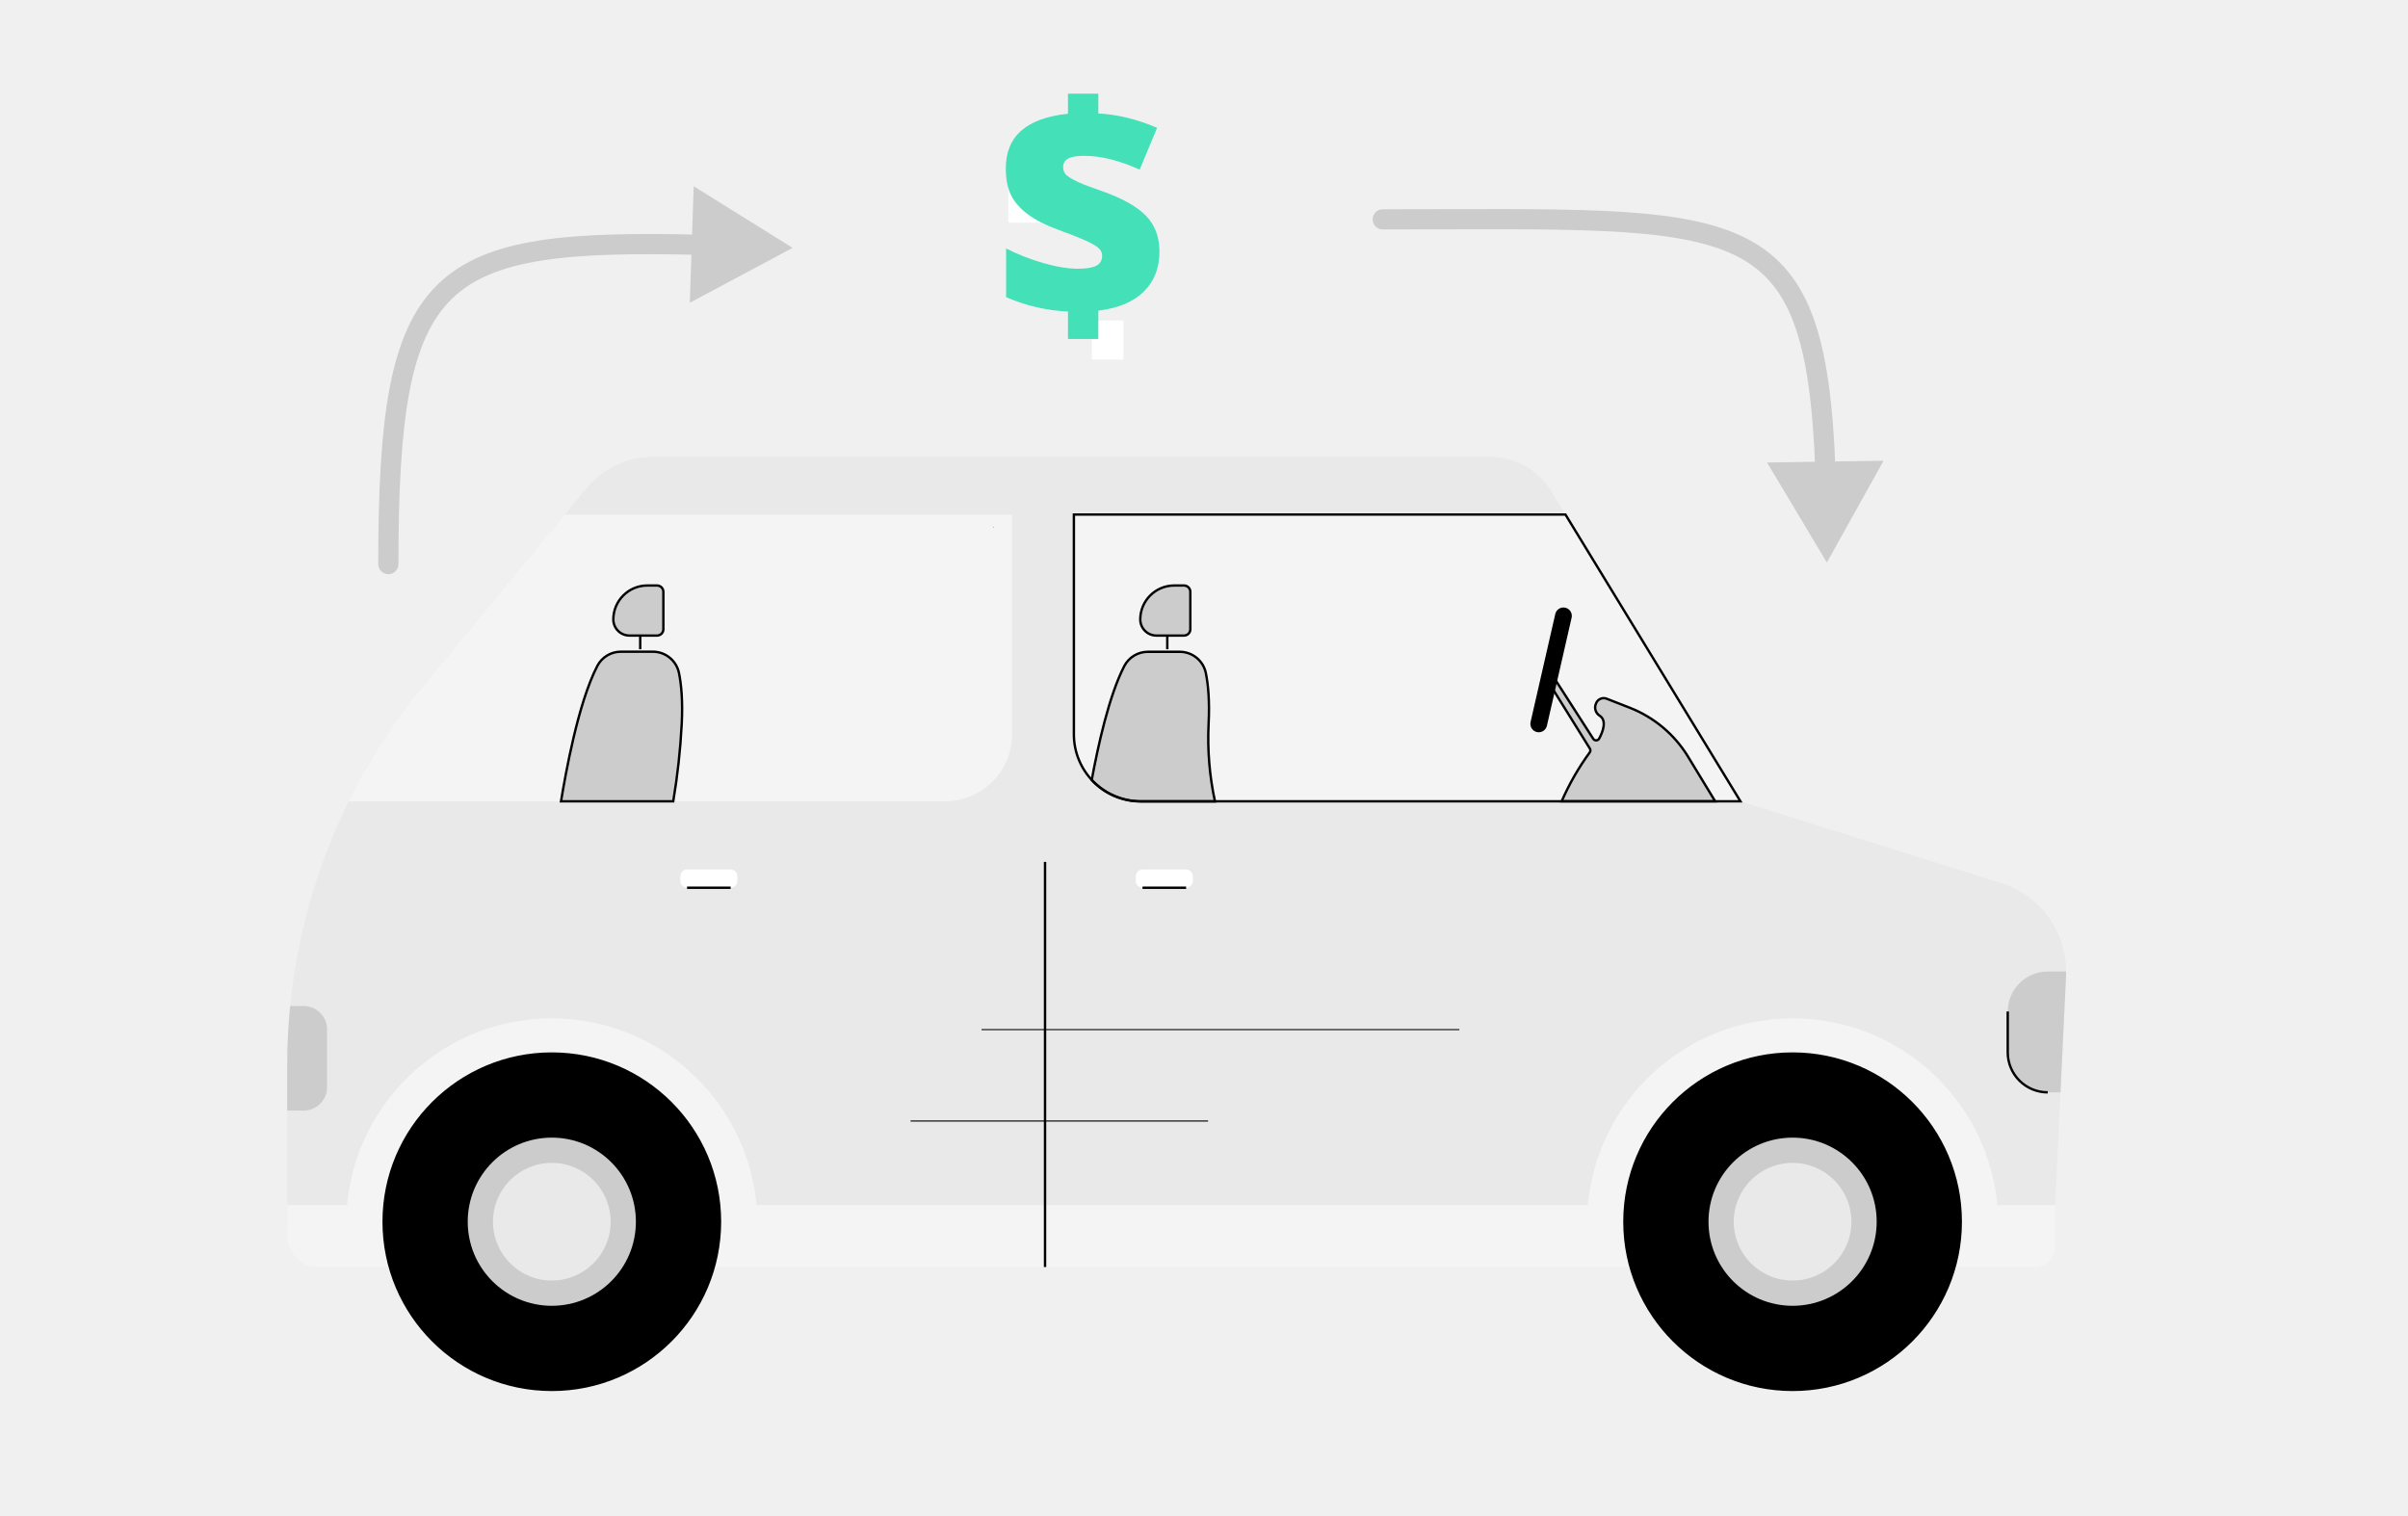
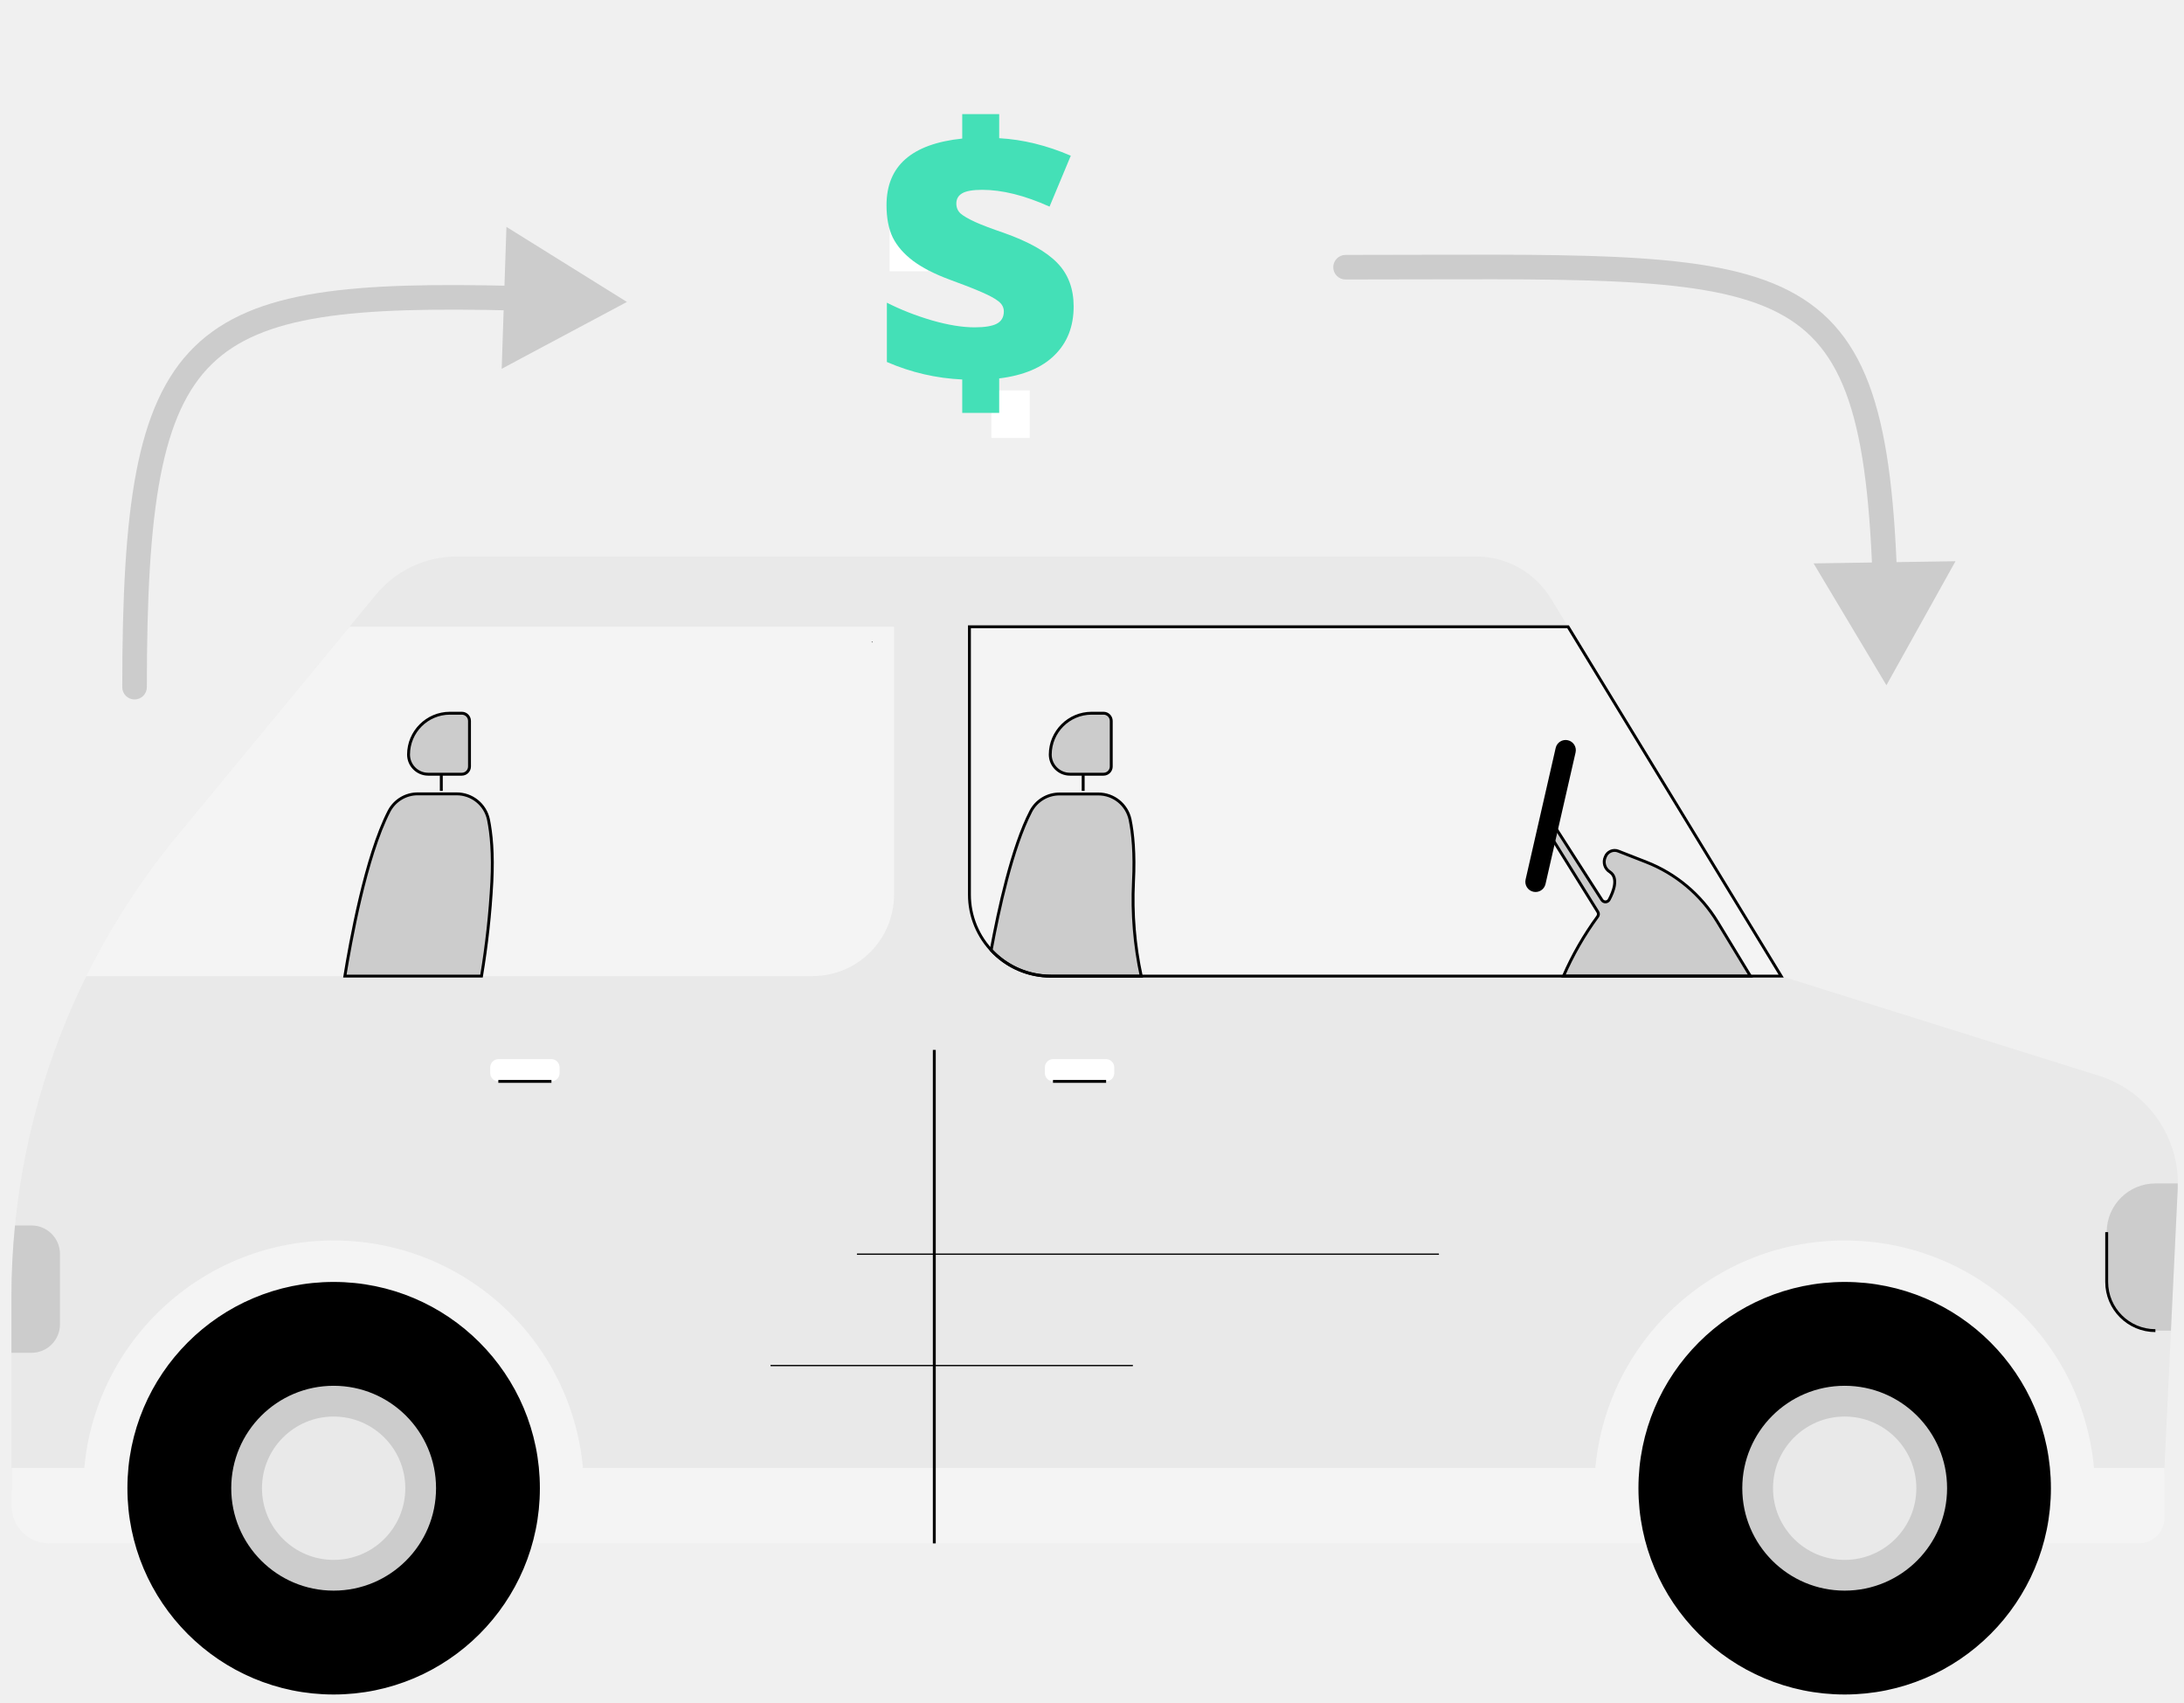
- <svg xmlns="http://www.w3.org/2000/svg" width="286" height="180" viewBox="0 0 286 180" fill="none">
-   <path d="M129.687 38.068H133.427V42.7H129.687V38.068Z" fill="white" />
-   <path d="M119.763 21.819H123.504V26.451H119.763V21.819Z" fill="white" />
-   <path d="M77.565 54.259H176.942C179.929 54.258 182.7 55.813 184.256 58.363L206.719 95.178L237.675 104.882C242.459 106.383 245.629 110.922 245.391 115.93L243.986 145.334H34.116V126.481C34.116 110.048 39.836 94.127 50.296 81.453L69.668 57.979C71.613 55.623 74.509 54.258 77.565 54.259V54.259Z" fill="#E9E9E9" />
-   <path d="M126.844 37.002C124.301 36.886 121.852 36.317 119.495 35.296V29.514C120.842 30.199 122.304 30.774 123.883 31.238C125.462 31.691 126.849 31.918 128.045 31.918C129.032 31.918 129.752 31.801 130.204 31.569C130.669 31.326 130.901 30.925 130.901 30.368C130.901 29.985 130.733 29.66 130.396 29.392C130.071 29.125 129.519 28.824 128.742 28.487C127.975 28.15 126.936 27.744 125.625 27.268C124.15 26.722 122.96 26.113 122.055 25.44C121.149 24.755 120.487 23.994 120.07 23.158C119.663 22.311 119.46 21.26 119.46 20.006C119.46 18.091 120.075 16.593 121.306 15.514C122.537 14.434 124.382 13.767 126.844 13.511V11.125H130.448V13.476C132.758 13.604 135.086 14.173 137.431 15.183L135.359 20.146C132.933 19.055 130.744 18.509 128.794 18.509C127.865 18.509 127.209 18.625 126.826 18.857C126.455 19.078 126.269 19.409 126.269 19.85C126.269 20.233 126.402 20.552 126.669 20.808C126.948 21.051 127.424 21.33 128.097 21.643C128.771 21.945 129.705 22.299 130.901 22.706C133.327 23.565 135.069 24.546 136.125 25.649C137.182 26.74 137.71 28.15 137.71 29.88C137.71 31.831 137.089 33.415 135.846 34.634C134.616 35.853 132.816 36.608 130.448 36.898V40.259H126.844V37.002Z" fill="#44E0B7" />
-   <path d="M238.46 120.144V124.995C238.46 127.619 240.587 129.746 243.211 129.746H244.724L245.385 115.929C245.385 115.752 245.385 115.571 245.385 115.394H243.2C240.581 115.4 238.46 117.525 238.46 120.144H238.46Z" fill="#CCCCCC" />
-   <path d="M238.46 120.145V124.995C238.46 127.619 240.587 129.746 243.211 129.746" stroke="black" stroke-width="0.283" />
-   <path d="M38.847 129.133V122.269C38.847 120.735 37.604 119.492 36.071 119.492H34.463C34.232 121.806 34.115 124.135 34.113 126.478V131.909H36.057C36.796 131.913 37.506 131.622 38.029 131.101C38.553 130.58 38.848 129.871 38.847 129.133Z" fill="#CCCCCC" />
-   <path d="M206.713 95.177L185.933 61.119H127.546V87.233C127.545 89.34 128.382 91.36 129.871 92.85C131.36 94.34 133.381 95.177 135.487 95.177H206.713Z" fill="#F4F4F4" />
-   <path d="M203.728 95.177L200.487 89.868C198.872 87.223 196.434 85.18 193.546 84.054L190.825 82.991C190.584 82.895 190.315 82.9 190.078 83.004C189.841 83.109 189.656 83.304 189.564 83.546C189.313 84.079 189.505 84.716 190.009 85.02C190.883 85.606 190.353 86.948 189.936 87.725C189.868 87.853 189.736 87.936 189.59 87.941C189.445 87.947 189.307 87.875 189.228 87.753L184.28 80.05C184.186 79.902 184.007 79.831 183.836 79.873C183.666 79.915 183.541 80.061 183.525 80.236C183.517 80.326 183.539 80.416 183.586 80.492L188.834 88.922C188.923 89.064 188.917 89.247 188.817 89.383C187.496 91.189 186.379 93.136 185.485 95.188L203.728 95.177Z" fill="#CCCCCC" />
-   <path d="M184.453 81.882L188.829 88.91C188.918 89.052 188.912 89.235 188.812 89.371C187.491 91.177 186.374 93.125 185.48 95.177H203.714L200.488 89.868C198.873 87.222 196.434 85.18 193.546 84.054L190.825 82.99C190.585 82.894 190.316 82.899 190.079 83.004C189.842 83.108 189.656 83.303 189.565 83.546C189.313 84.078 189.505 84.715 190.009 85.02C190.884 85.606 190.353 86.947 189.937 87.724C189.868 87.853 189.736 87.935 189.591 87.941C189.445 87.947 189.307 87.875 189.229 87.752L184.281 80.05" stroke="black" stroke-width="0.283" />
-   <path d="M143.545 85.995C143.687 83.218 143.49 81.258 143.215 79.917C142.9 78.455 141.606 77.413 140.111 77.418H136.34C135.166 77.414 134.086 78.062 133.538 79.101C131.709 82.635 130.395 88.691 129.665 92.645C131.168 94.27 133.282 95.192 135.496 95.188H144.303C143.653 92.17 143.398 89.079 143.545 85.995Z" fill="#CCCCCC" />
-   <path d="M120.194 87.233V61.119H67.077L50.295 81.452C46.814 85.669 43.833 90.275 41.41 95.177H112.247C114.355 95.178 116.376 94.342 117.867 92.852C119.357 91.362 120.194 89.341 120.194 87.233Z" fill="#F4F4F4" />
-   <path d="M77.517 77.407H73.749C72.575 77.402 71.495 78.05 70.948 79.09C68.649 83.532 67.166 91.943 66.633 95.178H79.961C80.471 92.138 80.808 89.073 80.969 85.995C81.11 83.219 80.913 81.258 80.638 79.917C80.327 78.445 79.022 77.396 77.517 77.407Z" fill="#CCCCCC" />
-   <path fill-rule="evenodd" clip-rule="evenodd" d="M143.545 85.995C143.686 83.218 143.489 81.258 143.214 79.917C142.9 78.455 141.605 77.413 140.11 77.418H136.34C135.165 77.414 134.086 78.062 133.538 79.101C131.708 82.635 130.395 88.691 129.665 92.645C131.168 94.27 133.282 95.192 135.495 95.188H144.303C143.652 92.17 143.397 89.079 143.545 85.995V85.995Z" stroke="black" stroke-width="0.283" />
-   <path fill-rule="evenodd" clip-rule="evenodd" d="M77.517 77.406H73.749C72.575 77.401 71.495 78.049 70.948 79.089C68.649 83.531 67.166 91.942 66.633 95.177H79.961C80.471 92.138 80.808 89.072 80.969 85.994C81.11 83.218 80.913 81.257 80.638 79.916C80.327 78.444 79.022 77.395 77.517 77.406V77.406Z" stroke="black" stroke-width="0.283" />
-   <path fill-rule="evenodd" clip-rule="evenodd" d="M206.713 95.177L185.933 61.119H127.546V87.233C127.545 89.34 128.382 91.36 129.871 92.85C131.36 94.34 133.381 95.177 135.487 95.177H206.713Z" stroke="black" stroke-width="0.283" />
-   <path d="M34.116 143.129H244.092V147.994C244.092 149.374 242.973 150.492 241.593 150.492H37.79C35.767 150.492 34.127 148.853 34.127 146.83V143.129L34.116 143.129Z" fill="#F4F4F4" />
-   <path d="M89.954 145.112H81.069C80.955 136.616 74.035 129.788 65.537 129.788C57.04 129.788 50.12 136.616 50.007 145.112H41.121C41.264 131.729 52.154 120.955 65.537 120.955C78.921 120.955 89.811 131.729 89.954 145.112Z" fill="#F4F4F4" />
-   <circle cx="65.539" cy="145.112" r="19.972" fill="black" stroke="black" stroke-width="0.283" />
-   <circle cx="65.539" cy="145.111" r="9.987" fill="#CCCCCC" />
-   <circle cx="65.539" cy="145.112" r="6.989" fill="#E9E9E9" />
-   <path d="M237.322 145.112H228.437C228.323 136.616 221.403 129.788 212.906 129.788C204.409 129.788 197.489 136.616 197.375 145.112H188.49C188.633 131.729 199.522 120.955 212.906 120.955C226.29 120.955 237.179 131.729 237.322 145.112Z" fill="#F4F4F4" />
-   <circle cx="212.907" cy="145.112" r="19.972" fill="black" stroke="black" stroke-width="0.283" />
-   <circle cx="212.907" cy="145.111" r="9.987" fill="#CCCCCC" />
-   <circle cx="212.907" cy="145.112" r="6.989" fill="#E9E9E9" />
-   <rect x="80.808" y="103.271" width="6.767" height="2.171" rx="0.81" fill="white" />
-   <path d="M86.78 105.443H81.602" stroke="black" stroke-width="0.283" />
-   <rect x="134.904" y="103.271" width="6.767" height="2.171" rx="0.81" fill="white" />
-   <path d="M140.877 105.443H135.695" stroke="black" stroke-width="0.283" />
-   <path d="M118.044 62.638C118.06 62.634 118.07 62.62 118.07 62.604C118.07 62.588 118.06 62.573 118.044 62.569C118.029 62.573 118.018 62.588 118.018 62.604C118.018 62.62 118.029 62.634 118.044 62.638Z" fill="black" />
-   <path d="M118.044 62.638C118.06 62.634 118.07 62.62 118.07 62.604C118.07 62.588 118.06 62.573 118.044 62.569C118.029 62.573 118.018 62.588 118.018 62.604C118.018 62.62 118.029 62.634 118.044 62.638Z" fill="black" />
-   <path d="M184.722 72.928C184.844 72.392 185.378 72.057 185.914 72.18C186.45 72.302 186.785 72.836 186.662 73.372L183.729 86.202C183.606 86.738 183.072 87.073 182.536 86.951C182 86.828 181.665 86.294 181.788 85.758L184.722 72.928Z" fill="black" />
-   <path d="M139.458 69.544H140.624C140.824 69.544 141.015 69.623 141.156 69.764C141.297 69.905 141.377 70.097 141.377 70.296V74.739C141.377 74.939 141.297 75.13 141.156 75.271C141.015 75.412 140.824 75.491 140.624 75.491H137.348C136.288 75.491 135.429 74.632 135.429 73.573C135.435 71.35 137.235 69.55 139.458 69.544Z" fill="#CCCCCC" />
-   <path fill-rule="evenodd" clip-rule="evenodd" d="M139.458 69.544H140.624C140.824 69.544 141.015 69.623 141.156 69.764C141.297 69.905 141.377 70.097 141.377 70.296V74.739C141.377 74.939 141.297 75.13 141.156 75.271C141.015 75.412 140.824 75.491 140.624 75.491H137.348C136.288 75.491 135.429 74.632 135.429 73.573C135.435 71.35 137.235 69.55 139.458 69.544V69.544Z" stroke="black" stroke-width="0.283" />
-   <path d="M138.639 77.115V75.577" stroke="black" stroke-width="0.283" />
-   <path d="M76.87 69.544H78.036C78.452 69.544 78.789 69.881 78.789 70.296V74.739C78.789 75.154 78.452 75.491 78.036 75.491H74.763C73.703 75.491 72.844 74.632 72.844 73.573C72.85 71.351 74.649 69.552 76.87 69.544V69.544Z" fill="#CCCCCC" />
-   <path fill-rule="evenodd" clip-rule="evenodd" d="M76.87 69.544H78.036C78.452 69.544 78.789 69.881 78.789 70.296V74.739C78.789 75.154 78.452 75.491 78.036 75.491H74.763C73.703 75.491 72.844 74.632 72.844 73.573C72.85 71.351 74.649 69.552 76.87 69.544V69.544Z" stroke="black" stroke-width="0.283" />
-   <path d="M76.04 77.115V75.577" stroke="black" stroke-width="0.283" />
-   <path d="M124.12 102.374V150.493" stroke="black" stroke-width="0.283" />
-   <path d="M116.595 122.354H173.316C173.331 122.347 173.342 122.321 173.342 122.292C173.342 122.263 173.331 122.237 173.316 122.229H116.595C116.58 122.237 116.569 122.263 116.569 122.292C116.569 122.321 116.58 122.347 116.595 122.354Z" fill="black" />
-   <path d="M108.185 133.211H143.448C143.463 133.219 143.478 133.209 143.487 133.186C143.496 133.164 143.496 133.133 143.487 133.111C143.478 133.088 143.463 133.078 143.448 133.086H108.185C108.17 133.078 108.154 133.088 108.146 133.111C108.137 133.133 108.137 133.164 108.146 133.186C108.154 133.209 108.17 133.219 108.185 133.211Z" fill="black" />
-   <path d="M164.229 27.254C163.567 27.254 163.03 26.717 163.03 26.055C163.03 25.393 163.567 24.856 164.229 24.856V27.254ZM216.978 66.816L209.874 54.935L223.715 54.723L216.978 66.816ZM164.229 24.856C174.949 24.856 183.585 24.732 190.475 25.048C197.35 25.363 202.667 26.118 206.703 27.971C210.825 29.863 213.539 32.866 215.267 37.443C216.965 41.944 217.715 47.978 218.011 55.985L215.615 56.074C215.32 48.105 214.576 42.404 213.023 38.29C211.499 34.252 209.204 31.757 205.703 30.15C202.115 28.503 197.196 27.756 190.365 27.443C183.548 27.131 175.01 27.254 164.229 27.254V24.856Z" fill="#CCCCCC" />
-   <path d="M47.322 67.004C47.322 67.666 46.785 68.203 46.123 68.203C45.461 68.203 44.924 67.666 44.924 67.004L47.322 67.004ZM94.142 29.441L81.929 35.959L82.391 22.123L94.142 29.441ZM44.924 67.004C44.924 58.261 45.263 51.381 46.291 46.01C47.321 40.631 49.066 36.641 51.975 33.797C54.886 30.951 58.82 29.394 63.932 28.583C69.031 27.774 75.43 27.688 83.385 27.882L83.326 30.279C75.378 30.085 69.172 30.179 64.308 30.951C59.458 31.721 56.071 33.145 53.651 35.511C51.227 37.88 49.627 41.334 48.646 46.461C47.663 51.596 47.322 58.285 47.322 67.004L44.924 67.004Z" fill="#CCCCCC" />
+ <svg xmlns="http://www.w3.org/2000/svg" width="213" height="166" viewBox="0 0 213 166" fill="none">
+   <path d="M96.687 38.068H100.427V42.7H96.687V38.068Z" fill="white" />
+   <path d="M86.763 21.819H90.504V26.451H86.763V21.819Z" fill="white" />
+   <path d="M44.565 54.259H143.942C146.929 54.258 149.7 55.813 151.256 58.363L173.719 95.178L204.675 104.882C209.459 106.383 212.629 110.922 212.391 115.93L210.986 145.334H1.116V126.481C1.116 110.048 6.836 94.127 17.296 81.453L36.668 57.979C38.613 55.623 41.509 54.258 44.565 54.259V54.259Z" fill="#E9E9E9" />
+   <path d="M93.844 37.002C91.301 36.886 88.852 36.317 86.495 35.296V29.514C87.842 30.199 89.304 30.774 90.883 31.238C92.462 31.691 93.849 31.918 95.045 31.918C96.032 31.918 96.752 31.801 97.204 31.569C97.669 31.326 97.901 30.925 97.901 30.368C97.901 29.985 97.733 29.66 97.396 29.392C97.071 29.125 96.519 28.824 95.742 28.487C94.975 28.15 93.936 27.744 92.625 27.268C91.15 26.722 89.96 26.113 89.055 25.44C88.149 24.755 87.487 23.994 87.07 23.158C86.663 22.311 86.46 21.26 86.46 20.006C86.46 18.091 87.075 16.593 88.306 15.514C89.537 14.434 91.382 13.767 93.844 13.511V11.125H97.448V13.476C99.758 13.604 102.086 14.173 104.431 15.183L102.359 20.146C99.933 19.055 97.744 18.509 95.794 18.509C94.865 18.509 94.209 18.625 93.826 18.857C93.455 19.078 93.269 19.409 93.269 19.85C93.269 20.233 93.402 20.552 93.669 20.808C93.948 21.051 94.424 21.33 95.097 21.643C95.771 21.945 96.705 22.299 97.901 22.706C100.327 23.565 102.069 24.546 103.125 25.649C104.182 26.74 104.71 28.15 104.71 29.88C104.71 31.831 104.089 33.415 102.846 34.634C101.616 35.853 99.817 36.608 97.448 36.898V40.259H93.844V37.002Z" fill="#44E0B7" />
+   <path d="M205.46 120.144V124.995C205.46 127.619 207.587 129.746 210.211 129.746H211.724L212.385 115.929C212.385 115.752 212.385 115.571 212.385 115.394H210.2C207.581 115.4 205.46 117.525 205.46 120.144H205.46Z" fill="#CCCCCC" />
+   <path d="M205.46 120.145V124.995C205.46 127.619 207.587 129.746 210.211 129.746" stroke="black" stroke-width="0.283" />
+   <path d="M5.848 129.133V122.269C5.848 120.735 4.604 119.492 3.071 119.492H1.463C1.232 121.806 1.115 124.135 1.113 126.478V131.909H3.057C3.796 131.913 4.506 131.622 5.029 131.101C5.553 130.58 5.848 129.871 5.848 129.133Z" fill="#CCCCCC" />
+   <path d="M173.713 95.177L152.933 61.119H94.546V87.233C94.546 89.34 95.382 91.36 96.871 92.85C98.36 94.34 100.381 95.177 102.487 95.177H173.713Z" fill="#F4F4F4" />
+   <path d="M170.728 95.177L167.487 89.868C165.872 87.223 163.434 85.18 160.546 84.054L157.825 82.991C157.584 82.895 157.315 82.9 157.078 83.004C156.841 83.109 156.656 83.304 156.564 83.546C156.313 84.079 156.505 84.716 157.009 85.02C157.883 85.606 157.353 86.948 156.936 87.725C156.868 87.853 156.736 87.936 156.59 87.941C156.445 87.947 156.307 87.875 156.228 87.753L151.28 80.05C151.186 79.902 151.007 79.831 150.836 79.873C150.666 79.915 150.541 80.061 150.525 80.236C150.517 80.326 150.539 80.416 150.586 80.492L155.834 88.922C155.923 89.064 155.917 89.247 155.817 89.383C154.496 91.189 153.379 93.136 152.485 95.188L170.728 95.177Z" fill="#CCCCCC" />
+   <path d="M151.453 81.882L155.829 88.91C155.918 89.052 155.912 89.235 155.812 89.371C154.491 91.177 153.374 93.125 152.48 95.177H170.714L167.488 89.868C165.873 87.222 163.434 85.18 160.546 84.054L157.825 82.99C157.585 82.894 157.316 82.899 157.079 83.004C156.842 83.108 156.656 83.303 156.565 83.546C156.313 84.078 156.505 84.715 157.009 85.02C157.884 85.606 157.353 86.947 156.937 87.724C156.868 87.853 156.736 87.935 156.591 87.941C156.445 87.947 156.307 87.875 156.229 87.752L151.281 80.05" stroke="black" stroke-width="0.283" />
+   <path d="M110.545 85.995C110.687 83.218 110.49 81.258 110.215 79.917C109.9 78.455 108.606 77.413 107.111 77.418H103.34C102.166 77.414 101.086 78.062 100.538 79.101C98.709 82.635 97.395 88.691 96.665 92.645C98.168 94.27 100.282 95.192 102.496 95.188H111.303C110.653 92.17 110.398 89.079 110.545 85.995Z" fill="#CCCCCC" />
+   <path d="M87.194 87.233V61.119H34.077L17.296 81.452C13.814 85.669 10.833 90.275 8.41 95.177H79.247C81.355 95.178 83.376 94.342 84.867 92.852C86.357 91.362 87.195 89.341 87.194 87.233Z" fill="#F4F4F4" />
+   <path d="M44.517 77.407H40.749C39.575 77.402 38.495 78.05 37.948 79.09C35.649 83.532 34.166 91.943 33.633 95.178H46.961C47.471 92.138 47.808 89.073 47.969 85.995C48.11 83.219 47.913 81.258 47.638 79.917C47.327 78.445 46.022 77.396 44.517 77.407Z" fill="#CCCCCC" />
+   <path fill-rule="evenodd" clip-rule="evenodd" d="M110.545 85.995C110.686 83.218 110.489 81.258 110.214 79.917C109.9 78.455 108.605 77.413 107.11 77.418H103.34C102.165 77.414 101.086 78.062 100.538 79.101C98.708 82.635 97.395 88.691 96.665 92.645C98.168 94.27 100.282 95.192 102.495 95.188H111.303C110.652 92.17 110.397 89.079 110.545 85.995V85.995Z" stroke="black" stroke-width="0.283" />
+   <path fill-rule="evenodd" clip-rule="evenodd" d="M44.517 77.406H40.749C39.575 77.401 38.495 78.049 37.948 79.089C35.649 83.531 34.166 91.942 33.633 95.177H46.961C47.471 92.138 47.807 89.072 47.969 85.994C48.11 83.218 47.913 81.257 47.638 79.916C47.327 78.444 46.022 77.395 44.517 77.406V77.406Z" stroke="black" stroke-width="0.283" />
+   <path fill-rule="evenodd" clip-rule="evenodd" d="M173.713 95.177L152.933 61.119H94.546V87.233C94.545 89.34 95.382 91.36 96.871 92.85C98.36 94.34 100.381 95.177 102.487 95.177H173.713Z" stroke="black" stroke-width="0.283" />
+   <path d="M1.116 143.129H211.092V147.994C211.092 149.374 209.973 150.492 208.593 150.492H4.79C2.767 150.492 1.127 148.853 1.127 146.83V143.129L1.116 143.129Z" fill="#F4F4F4" />
+   <path d="M56.954 145.112H48.069C47.955 136.616 41.035 129.788 32.538 129.788C24.04 129.788 17.12 136.616 17.007 145.112H8.121C8.264 131.729 19.154 120.955 32.538 120.955C45.921 120.955 56.811 131.729 56.954 145.112Z" fill="#F4F4F4" />
+   <circle cx="32.539" cy="145.112" r="19.972" fill="black" stroke="black" stroke-width="0.283" />
+   <circle cx="32.539" cy="145.111" r="9.987" fill="#CCCCCC" />
+   <circle cx="32.539" cy="145.112" r="6.989" fill="#E9E9E9" />
+   <path d="M204.322 145.112H195.437C195.323 136.616 188.403 129.788 179.906 129.788C171.409 129.788 164.489 136.616 164.375 145.112H155.49C155.633 131.729 166.522 120.955 179.906 120.955C193.29 120.955 204.179 131.729 204.322 145.112Z" fill="#F4F4F4" />
+   <circle cx="179.907" cy="145.112" r="19.972" fill="black" stroke="black" stroke-width="0.283" />
+   <circle cx="179.907" cy="145.111" r="9.987" fill="#CCCCCC" />
+   <circle cx="179.907" cy="145.112" r="6.989" fill="#E9E9E9" />
+   <rect x="47.808" y="103.271" width="6.767" height="2.171" rx="0.81" fill="white" />
+   <path d="M53.78 105.443H48.602" stroke="black" stroke-width="0.283" />
+   <rect x="101.904" y="103.271" width="6.767" height="2.171" rx="0.81" fill="white" />
+   <path d="M107.877 105.443H102.695" stroke="black" stroke-width="0.283" />
+   <path d="M85.044 62.638C85.06 62.634 85.07 62.62 85.07 62.604C85.07 62.588 85.06 62.573 85.044 62.569C85.029 62.573 85.018 62.588 85.018 62.604C85.018 62.62 85.029 62.634 85.044 62.638Z" fill="black" />
+   <path d="M85.044 62.638C85.06 62.634 85.07 62.62 85.07 62.604C85.07 62.588 85.06 62.573 85.044 62.569C85.029 62.573 85.018 62.588 85.018 62.604C85.018 62.62 85.029 62.634 85.044 62.638Z" fill="black" />
+   <path d="M151.722 72.928C151.844 72.392 152.378 72.057 152.914 72.18C153.45 72.302 153.785 72.836 153.662 73.372L150.729 86.202C150.606 86.738 150.072 87.073 149.536 86.951C149 86.828 148.665 86.294 148.788 85.758L151.722 72.928Z" fill="black" />
+   <path d="M106.458 69.544H107.624C107.824 69.544 108.015 69.623 108.156 69.764C108.297 69.905 108.377 70.097 108.377 70.296V74.739C108.377 74.939 108.297 75.13 108.156 75.271C108.015 75.412 107.824 75.491 107.624 75.491H104.348C103.288 75.491 102.429 74.632 102.429 73.573C102.435 71.35 104.235 69.55 106.458 69.544Z" fill="#CCCCCC" />
+   <path fill-rule="evenodd" clip-rule="evenodd" d="M106.458 69.544H107.624C107.824 69.544 108.015 69.623 108.156 69.764C108.297 69.905 108.377 70.097 108.377 70.296V74.739C108.377 74.939 108.297 75.13 108.156 75.271C108.015 75.412 107.824 75.491 107.624 75.491H104.348C103.288 75.491 102.429 74.632 102.429 73.573C102.435 71.35 104.235 69.55 106.458 69.544V69.544Z" stroke="black" stroke-width="0.283" />
+   <path d="M105.639 77.115V75.577" stroke="black" stroke-width="0.283" />
+   <path d="M43.87 69.544H45.036C45.452 69.544 45.789 69.881 45.789 70.296V74.739C45.789 75.154 45.452 75.491 45.036 75.491H41.763C40.703 75.491 39.844 74.632 39.844 73.573C39.85 71.351 41.649 69.552 43.87 69.544V69.544Z" fill="#CCCCCC" />
+   <path fill-rule="evenodd" clip-rule="evenodd" d="M43.87 69.544H45.036C45.452 69.544 45.789 69.881 45.789 70.296V74.739C45.789 75.154 45.452 75.491 45.036 75.491H41.763C40.703 75.491 39.844 74.632 39.844 73.573C39.85 71.351 41.649 69.552 43.87 69.544V69.544Z" stroke="black" stroke-width="0.283" />
+   <path d="M43.04 77.115V75.577" stroke="black" stroke-width="0.283" />
+   <path d="M91.12 102.374V150.493" stroke="black" stroke-width="0.283" />
+   <path d="M83.595 122.354H140.316C140.331 122.347 140.342 122.321 140.342 122.292C140.342 122.263 140.331 122.237 140.316 122.229H83.595C83.58 122.237 83.569 122.263 83.569 122.292C83.569 122.321 83.58 122.347 83.595 122.354Z" fill="black" />
+   <path d="M75.185 133.211H110.448C110.463 133.219 110.478 133.209 110.487 133.186C110.496 133.164 110.496 133.133 110.487 133.111C110.478 133.088 110.463 133.078 110.448 133.086H75.185C75.17 133.078 75.154 133.088 75.145 133.111C75.137 133.133 75.137 133.164 75.145 133.186C75.154 133.209 75.17 133.219 75.185 133.211Z" fill="black" />
+   <path d="M131.229 27.254C130.567 27.254 130.03 26.717 130.03 26.055C130.03 25.393 130.567 24.856 131.229 24.856V27.254ZM183.978 66.816L176.874 54.935L190.715 54.723L183.978 66.816ZM131.229 24.856C141.949 24.856 150.585 24.732 157.475 25.048C164.35 25.363 169.667 26.118 173.703 27.971C177.825 29.863 180.539 32.866 182.267 37.443C183.965 41.944 184.715 47.978 185.011 55.985L182.615 56.074C182.32 48.105 181.576 42.404 180.023 38.29C178.499 34.252 176.204 31.757 172.703 30.15C169.115 28.503 164.196 27.756 157.365 27.443C150.548 27.131 142.01 27.254 131.229 27.254V24.856Z" fill="#CCCCCC" />
+   <path d="M14.322 67.004C14.322 67.666 13.785 68.203 13.123 68.203C12.461 68.203 11.924 67.666 11.924 67.004L14.322 67.004ZM61.142 29.441L48.929 35.959L49.391 22.123L61.142 29.441ZM11.924 67.004C11.924 58.261 12.262 51.381 13.291 46.01C14.321 40.631 16.066 36.641 18.975 33.797C21.887 30.951 25.82 29.394 30.933 28.583C36.032 27.774 42.43 27.688 50.385 27.882L50.326 30.279C42.378 30.085 36.172 30.179 31.308 30.951C26.458 31.721 23.071 33.145 20.651 35.511C18.227 37.88 16.627 41.334 15.646 46.461C14.662 51.596 14.322 58.285 14.322 67.004L11.924 67.004Z" fill="#CCCCCC" />
</svg>
